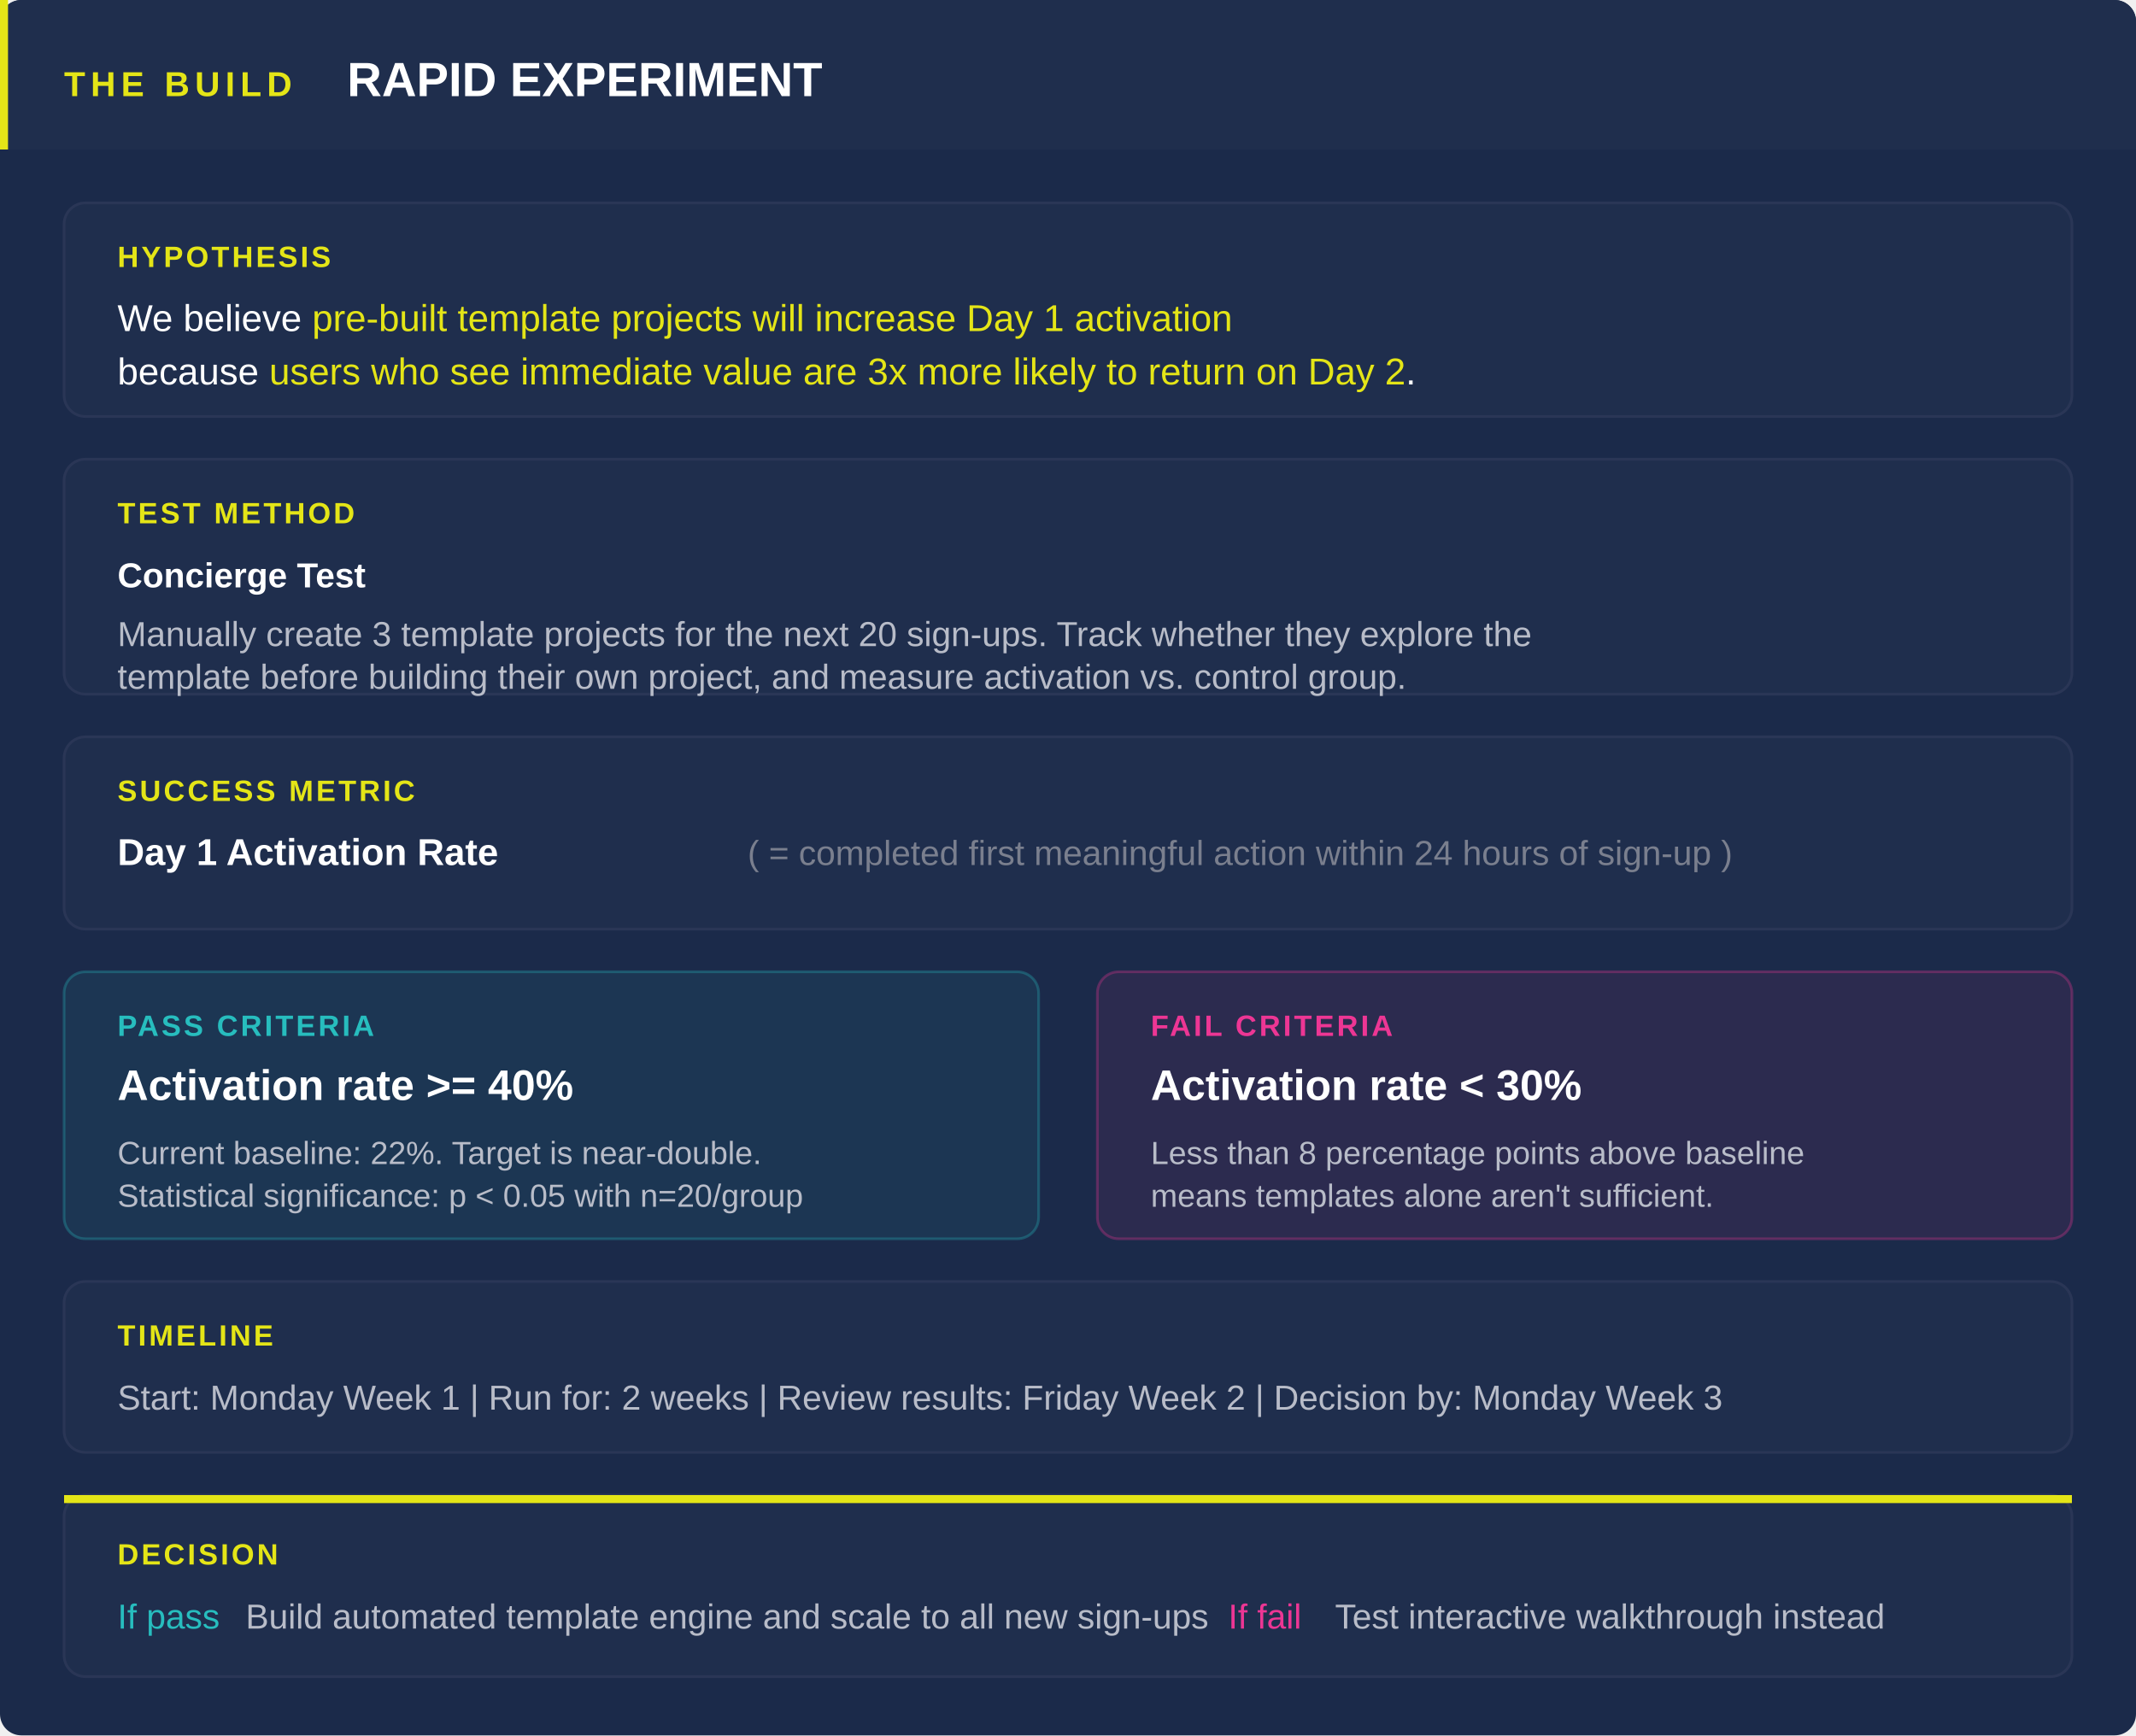
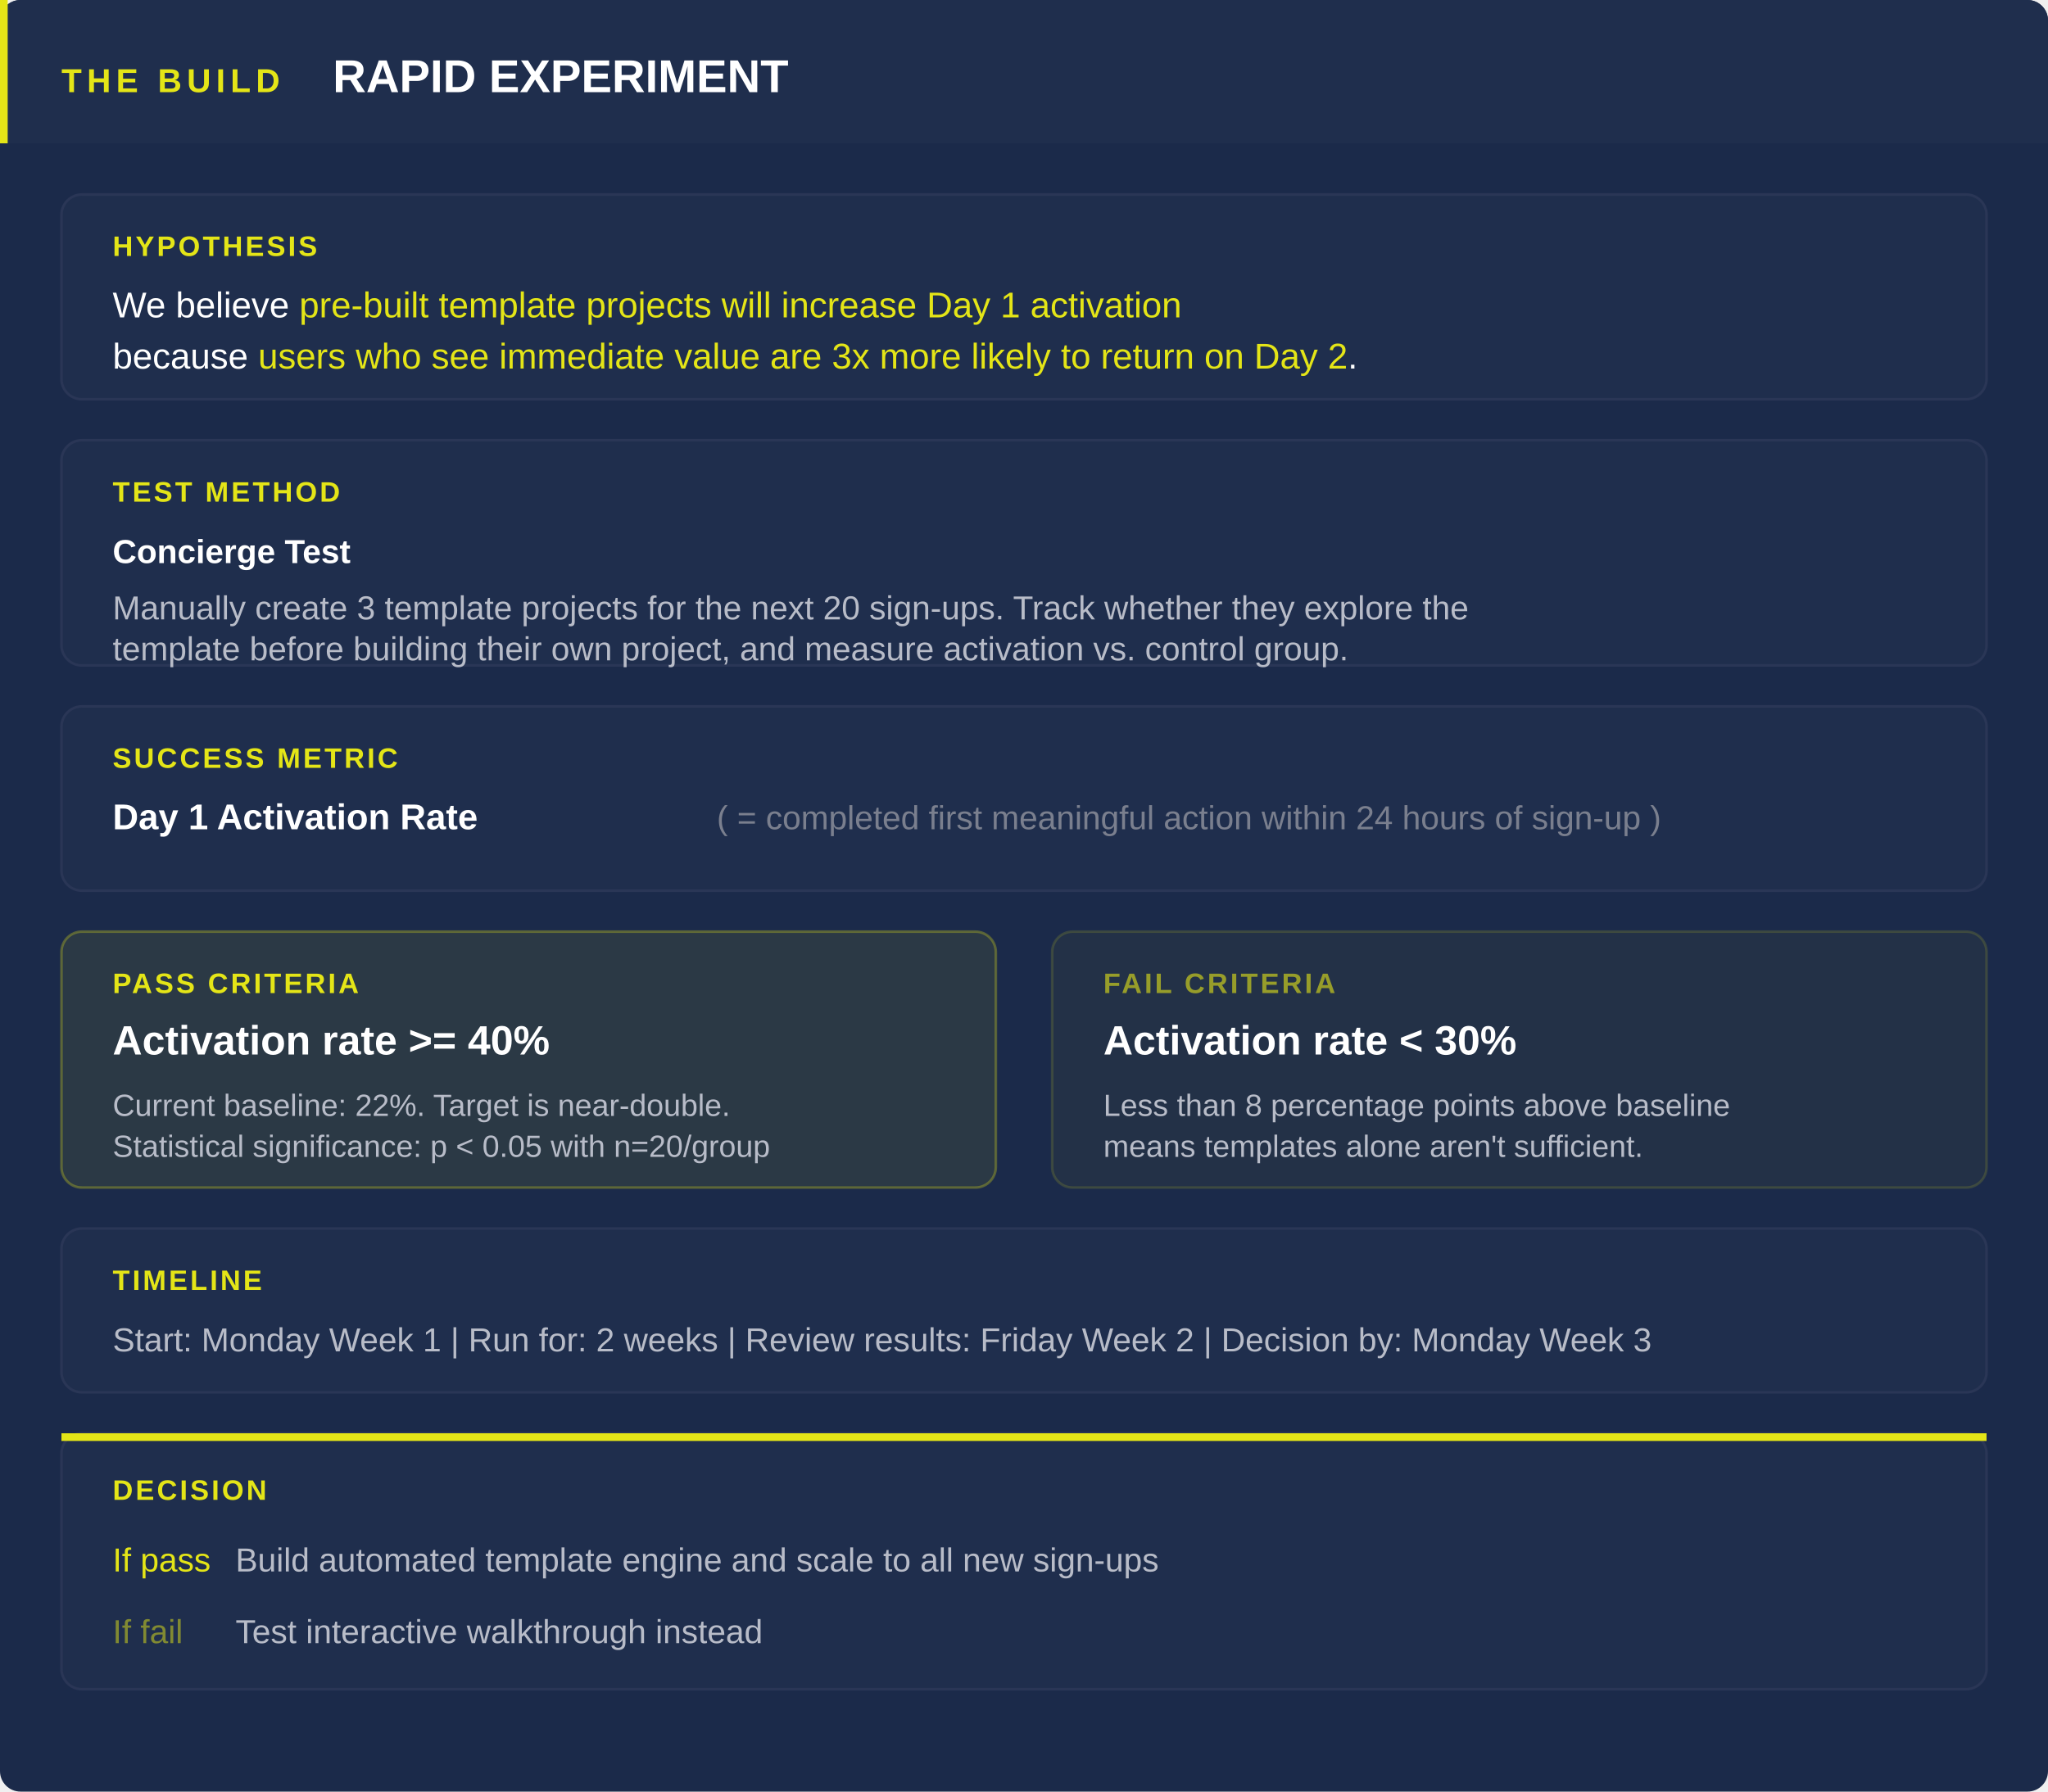
- <svg xmlns="http://www.w3.org/2000/svg" width="800" height="650" viewBox="0 0 800 650">
+ <svg xmlns="http://www.w3.org/2000/svg" width="800" height="700" viewBox="0 0 800 700">
  <defs>
-     <style>
-       text { font-family: Arial, sans-serif; }
-     </style>
+     <style>text { font-family: Arial, sans-serif; }</style>
  </defs>
-   <rect width="800" height="650" fill="#1B2A4A" rx="8" />
+   <rect width="800" height="700" fill="#1B2A4A" rx="8" />
  <rect x="0" y="0" width="800" height="56" fill="#1F2E4D" rx="8" />
  <rect x="0" y="48" width="800" height="8" fill="#1F2E4D" />
  <rect x="0" y="0" width="3" height="56" fill="#E4E517" />
  <text x="24" y="36" fill="#E4E517" font-size="13" font-weight="bold" letter-spacing="2">THE BUILD</text>
  <text x="130" y="36" fill="#FFFFFF" font-size="18" font-weight="bold">RAPID EXPERIMENT</text>
  <rect x="24" y="76" width="752" height="80" fill="#1F2E4D" rx="8" stroke="#2A3656" stroke-width="1" />
  <text x="44" y="100" fill="#E4E517" font-size="11" font-weight="bold" letter-spacing="1">HYPOTHESIS</text>
  <text x="44" y="124" fill="#FFFFFF" font-size="14">We believe <tspan fill="#E4E517">pre-built template projects will increase Day 1 activation</tspan>
  </text>
  <text x="44" y="144" fill="#FFFFFF" font-size="14">because <tspan fill="#E4E517">users who see immediate value are 3x more likely to return on Day 2</tspan>.</text>
  <rect x="24" y="172" width="752" height="88" fill="#1F2E4D" rx="8" stroke="#2A3656" stroke-width="1" />
  <text x="44" y="196" fill="#E4E517" font-size="11" font-weight="bold" letter-spacing="1">TEST METHOD</text>
  <text x="44" y="220" fill="#FFFFFF" font-size="13" font-weight="bold">Concierge Test</text>
  <text x="44" y="242" fill="#B8BCC8" font-size="13">Manually create 3 template projects for the next 20 sign-ups. Track whether they explore the</text>
  <text x="44" y="258" fill="#B8BCC8" font-size="13">template before building their own project, and measure activation vs. control group.</text>
  <rect x="24" y="276" width="752" height="72" fill="#1F2E4D" rx="8" stroke="#2A3656" stroke-width="1" />
  <text x="44" y="300" fill="#E4E517" font-size="11" font-weight="bold" letter-spacing="1">SUCCESS METRIC</text>
  <text x="44" y="324" fill="#FFFFFF" font-size="14" font-weight="bold">Day 1 Activation Rate</text>
  <text x="280" y="324" fill="#7A7F8E" font-size="13">( = completed first meaningful action within 24 hours of sign-up )</text>
-   <rect x="24" y="364" width="365" height="100" fill="#27BDBE" fill-opacity="0.08" rx="8" stroke="#27BDBE" stroke-width="1" stroke-opacity="0.3" />
-   <text x="44" y="388" fill="#27BDBE" font-size="11" font-weight="bold" letter-spacing="1">PASS CRITERIA</text>
+   <rect x="24" y="364" width="365" height="100" fill="#E4E517" fill-opacity="0.08" rx="8" stroke="#E4E517" stroke-width="1" stroke-opacity="0.3" />
+   <text x="44" y="388" fill="#E4E517" font-size="11" font-weight="bold" letter-spacing="1">PASS CRITERIA</text>
  <text x="44" y="412" fill="#FFFFFF" font-size="16" font-weight="bold">Activation rate &gt;= 40%</text>
  <text x="44" y="436" fill="#B8BCC8" font-size="12">Current baseline: 22%. Target is near-double.</text>
  <text x="44" y="452" fill="#B8BCC8" font-size="12">Statistical significance: p &lt; 0.05 with n=20/group</text>
-   <rect x="411" y="364" width="365" height="100" fill="#ED3694" fill-opacity="0.08" rx="8" stroke="#ED3694" stroke-width="1" stroke-opacity="0.3" />
-   <text x="431" y="388" fill="#ED3694" font-size="11" font-weight="bold" letter-spacing="1">FAIL CRITERIA</text>
+   <rect x="411" y="364" width="365" height="100" fill="#E4E517" fill-opacity="0.04" rx="8" stroke="#E4E517" stroke-width="1" stroke-opacity="0.15" />
+   <text x="431" y="388" fill="#E4E517" font-size="11" font-weight="bold" letter-spacing="1" opacity="0.6">FAIL CRITERIA</text>
  <text x="431" y="412" fill="#FFFFFF" font-size="16" font-weight="bold">Activation rate &lt; 30%</text>
  <text x="431" y="436" fill="#B8BCC8" font-size="12">Less than 8 percentage points above baseline</text>
  <text x="431" y="452" fill="#B8BCC8" font-size="12">means templates alone aren't sufficient.</text>
  <rect x="24" y="480" width="752" height="64" fill="#1F2E4D" rx="8" stroke="#2A3656" stroke-width="1" />
  <text x="44" y="504" fill="#E4E517" font-size="11" font-weight="bold" letter-spacing="1">TIMELINE</text>
  <text x="44" y="528" fill="#B8BCC8" font-size="13">Start: Monday Week 1  |  Run for: 2 weeks  |  Review results: Friday Week 2  |  Decision by: Monday Week 3</text>
-   <rect x="24" y="560" width="752" height="68" fill="#1F2E4D" rx="8" stroke="#2A3656" stroke-width="1" />
+   <rect x="24" y="560" width="752" height="100" fill="#1F2E4D" rx="8" stroke="#2A3656" stroke-width="1" />
  <rect x="24" y="560" width="752" height="3" fill="#E4E517" />
  <text x="44" y="586" fill="#E4E517" font-size="11" font-weight="bold" letter-spacing="1">DECISION</text>
-   <text x="44" y="610" fill="#27BDBE" font-size="13">If pass</text>
-   <text x="92" y="610" fill="#B8BCC8" font-size="13">  Build automated template engine and scale to all new sign-ups</text>
-   <text x="460" y="610" fill="#ED3694" font-size="13">If fail</text>
-   <text x="500" y="610" fill="#B8BCC8" font-size="13">  Test interactive walkthrough instead</text>
+   <text x="44" y="614" fill="#E4E517" font-size="13">If pass</text>
+   <text x="92" y="614" fill="#B8BCC8" font-size="13">  Build automated template engine and scale to all new sign-ups</text>
+   <text x="44" y="642" fill="#E4E517" font-size="13" opacity="0.5">If fail</text>
+   <text x="92" y="642" fill="#B8BCC8" font-size="13">  Test interactive walkthrough instead</text>
</svg>
